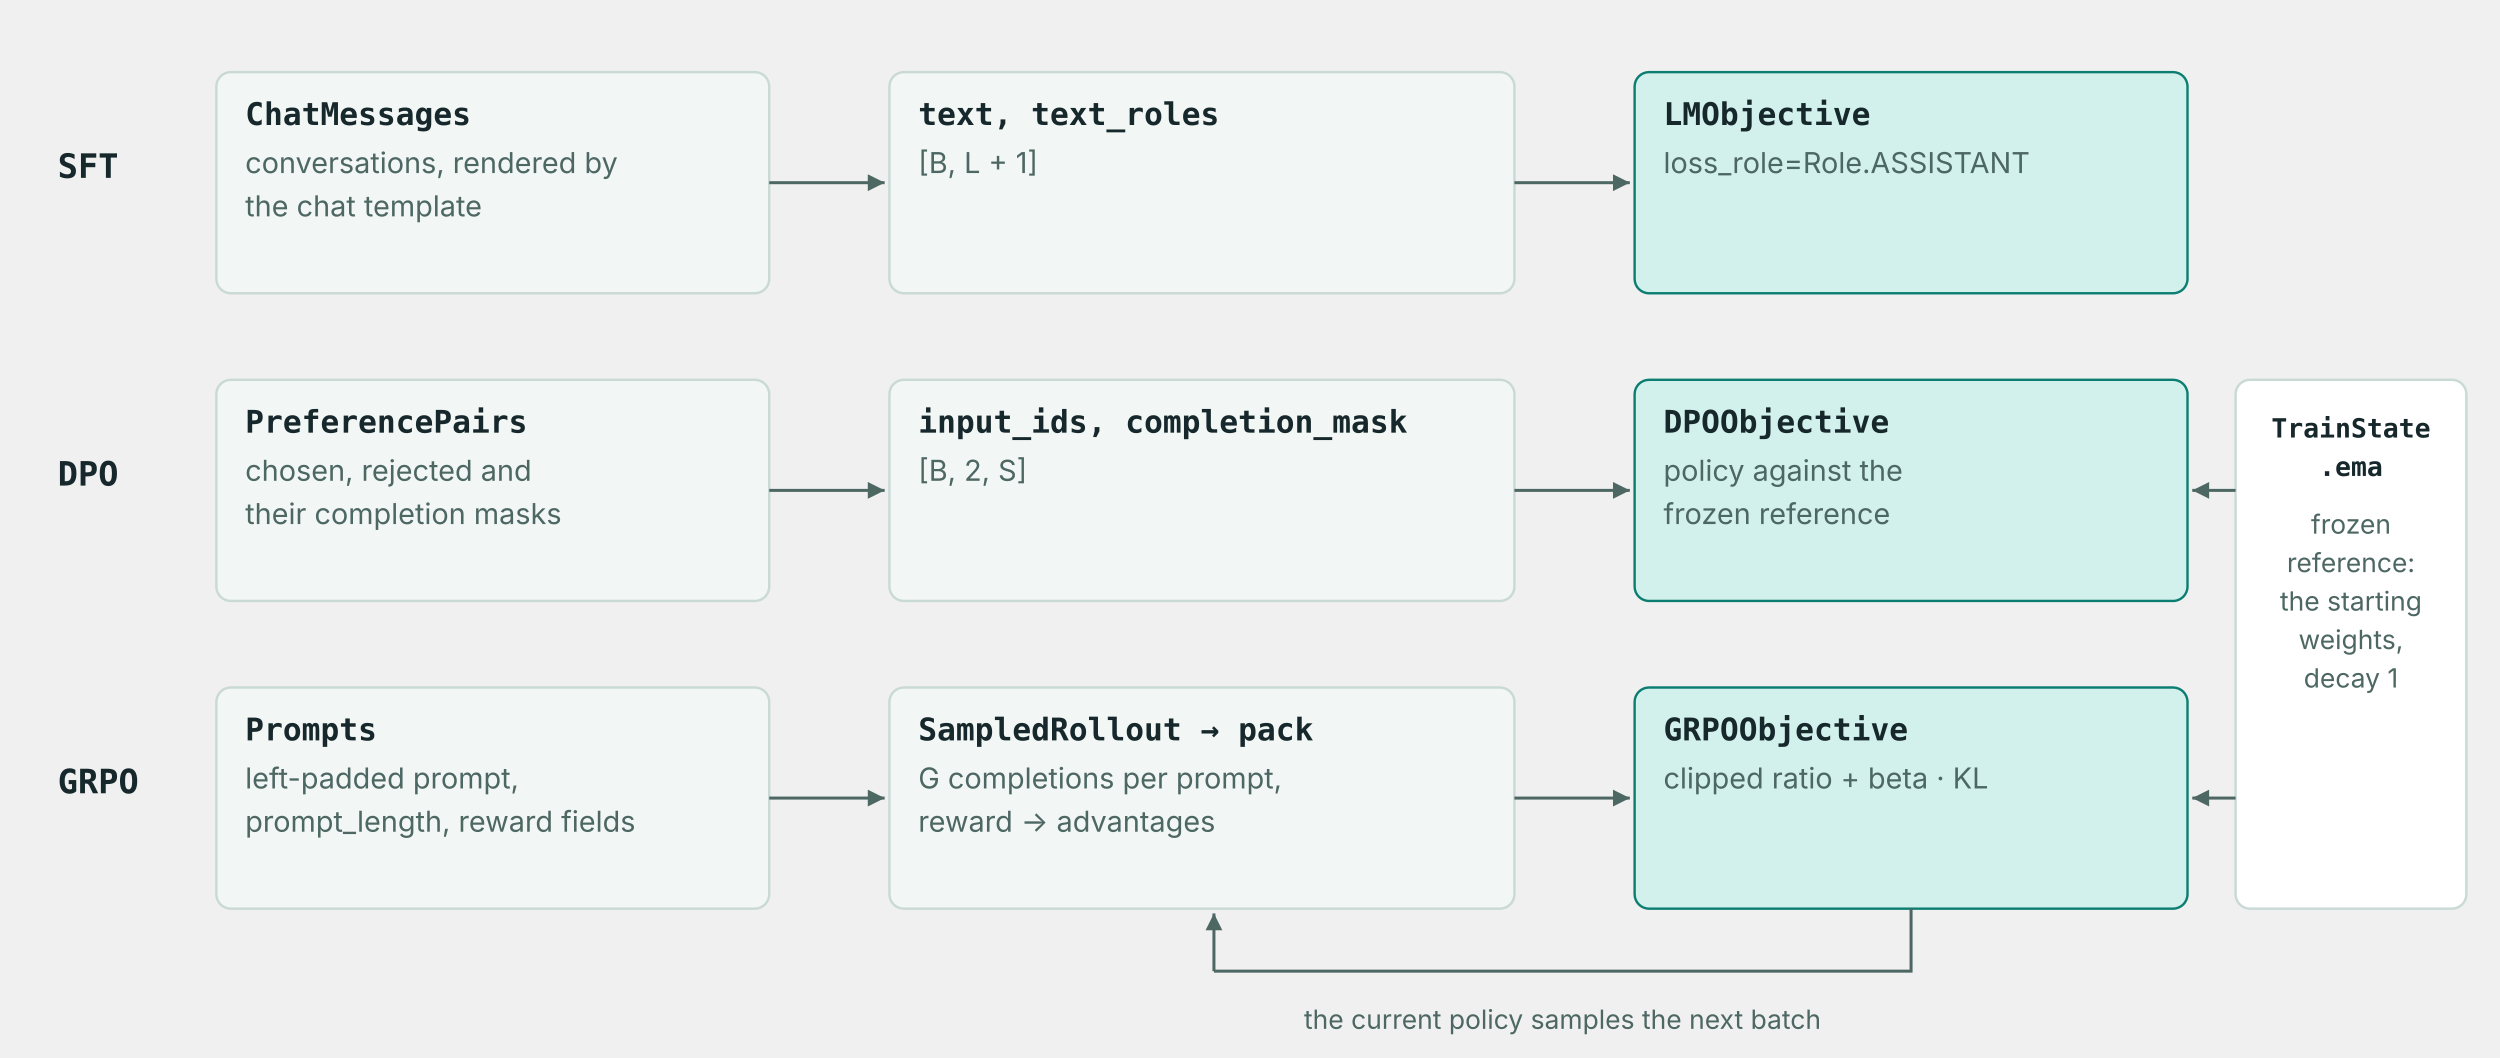
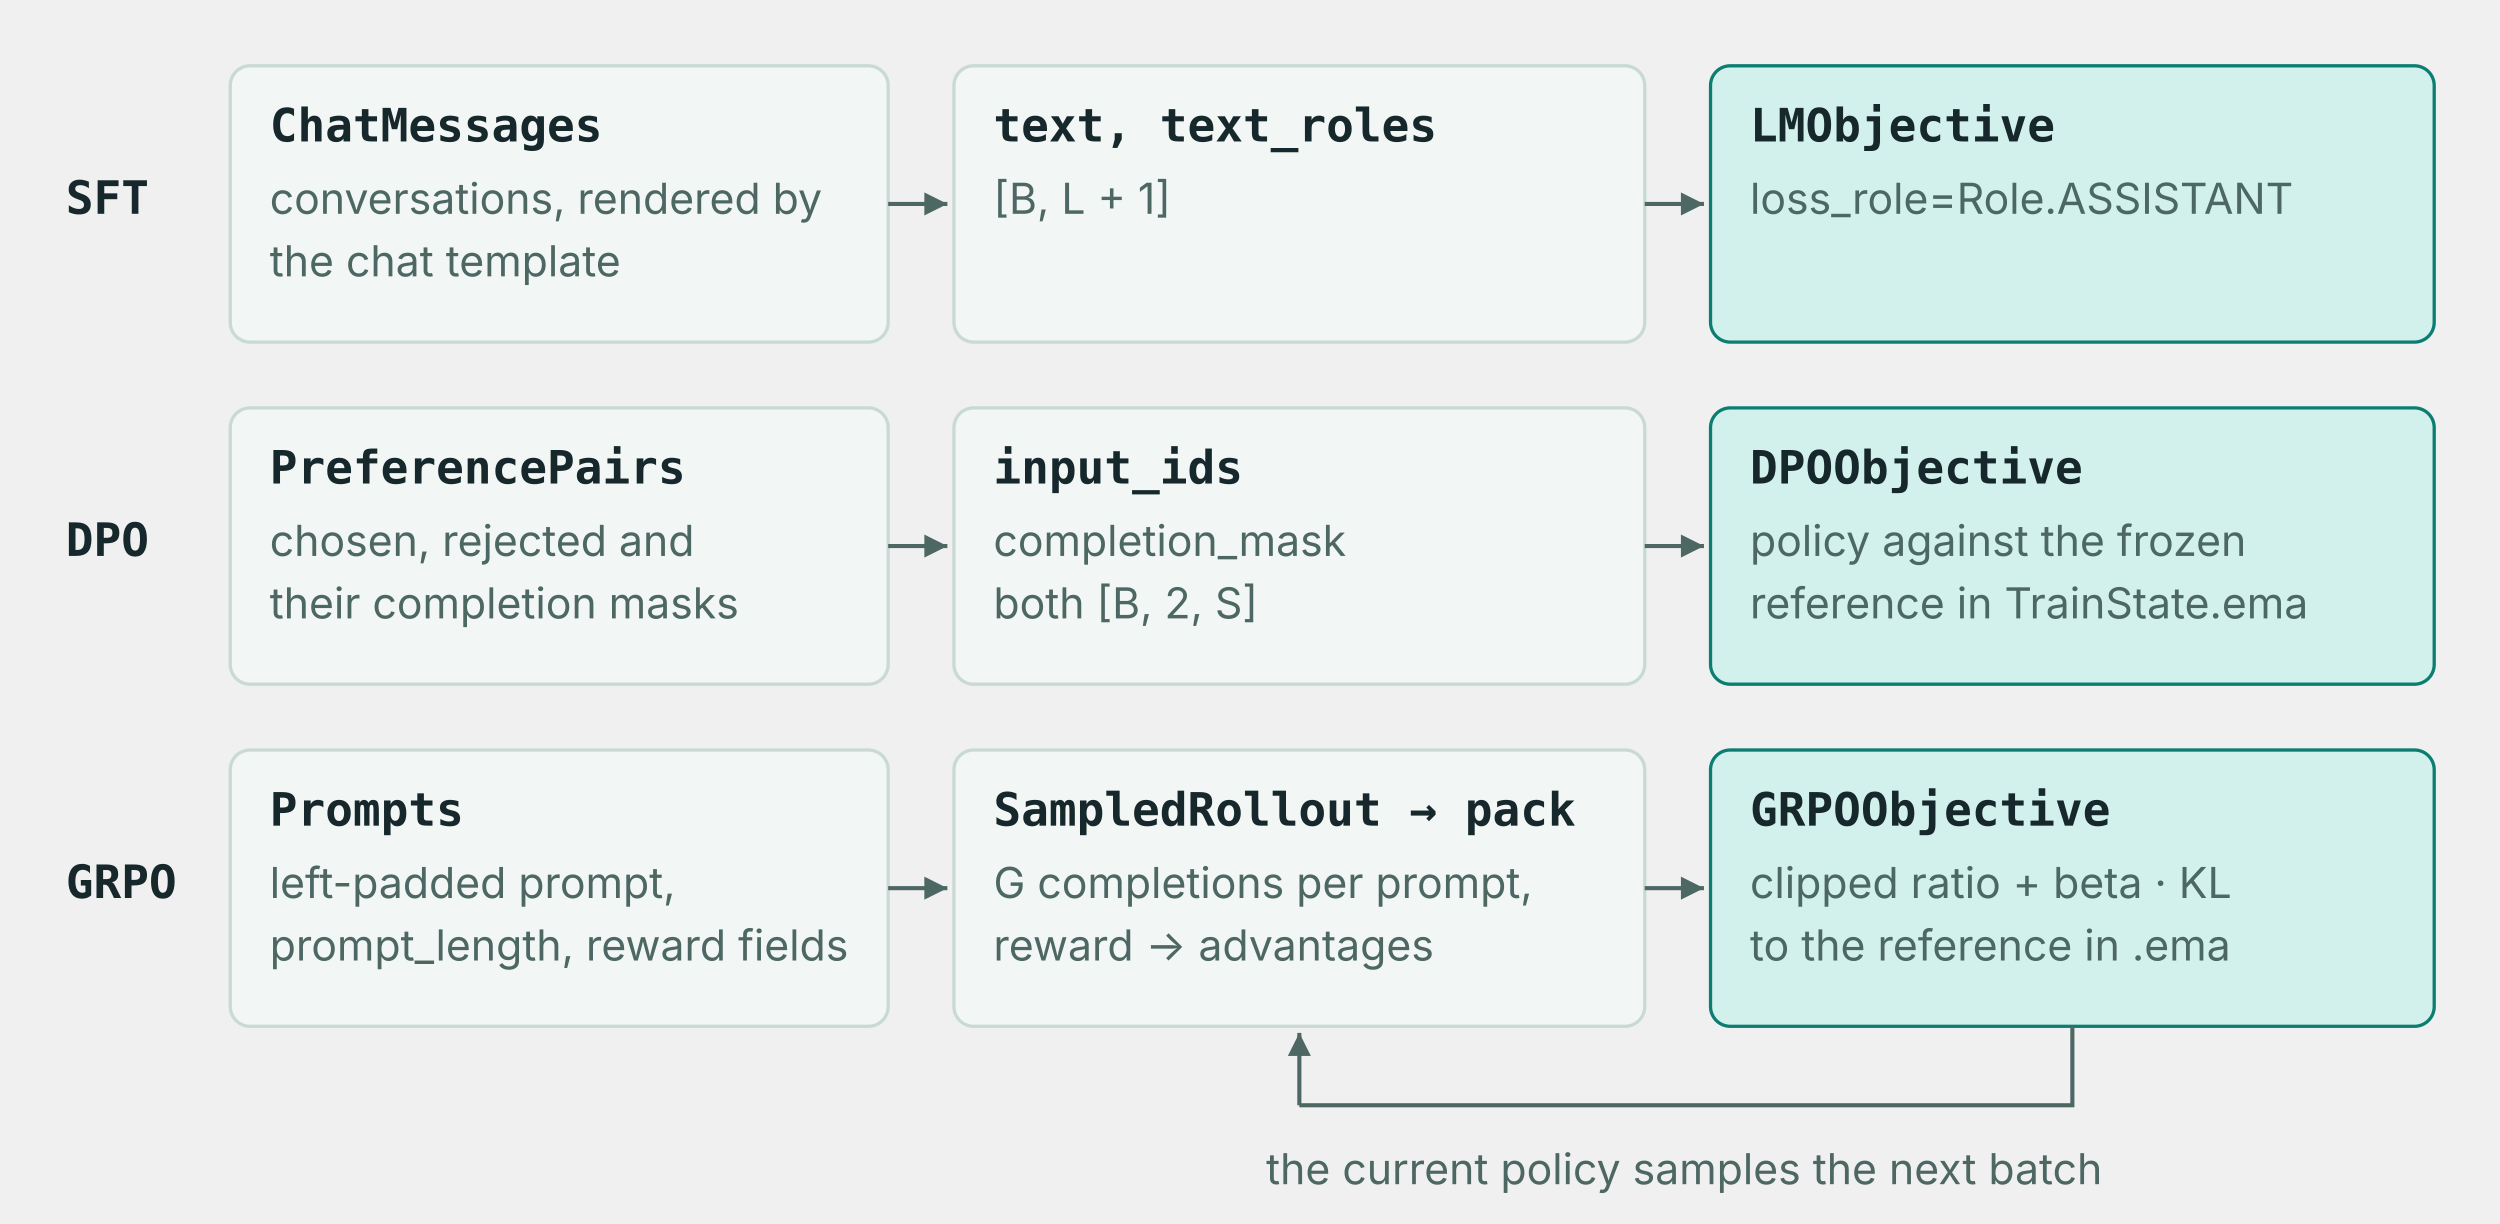
- <svg xmlns="http://www.w3.org/2000/svg" viewBox="0 0 1040 440" width="1040" height="440" role="img">
-   <text x="24" y="74" font-family="'Geist Mono', 'JetBrains Mono', ui-monospace, Menlo, Consolas, monospace" font-size="14" font-weight="600" fill="#16282b" text-anchor="start">SFT</text>
-   <rect x="90" y="30" width="230" height="92" rx="6" fill="#f2f6f5" stroke="#c9d9d5" stroke-width="1" />
-   <text x="102" y="52" font-family="'Geist Mono', 'JetBrains Mono', ui-monospace, Menlo, Consolas, monospace" font-size="13" font-weight="600" fill="#16282b" text-anchor="start">ChatMessages</text>
-   <text x="102" y="72" font-family="Geist, Inter, -apple-system, 'Segoe UI', Helvetica, Arial, sans-serif" font-size="12" font-weight="400" fill="#4d6763" text-anchor="start">conversations, rendered by</text>
-   <text x="102" y="90" font-family="Geist, Inter, -apple-system, 'Segoe UI', Helvetica, Arial, sans-serif" font-size="12" font-weight="400" fill="#4d6763" text-anchor="start">the chat template</text>
-   <rect x="370" y="30" width="260" height="92" rx="6" fill="#f2f6f5" stroke="#c9d9d5" stroke-width="1" />
-   <text x="382" y="52" font-family="'Geist Mono', 'JetBrains Mono', ui-monospace, Menlo, Consolas, monospace" font-size="13" font-weight="600" fill="#16282b" text-anchor="start">text, text_roles</text>
-   <text x="382" y="72" font-family="Geist, Inter, -apple-system, 'Segoe UI', Helvetica, Arial, sans-serif" font-size="12" font-weight="400" fill="#4d6763" text-anchor="start">[B, L + 1]</text>
-   <rect x="680" y="30" width="230" height="92" rx="6" fill="#d3f1ec" stroke="#0b7d71" stroke-width="1" />
-   <text x="692" y="52" font-family="'Geist Mono', 'JetBrains Mono', ui-monospace, Menlo, Consolas, monospace" font-size="13" font-weight="600" fill="#16282b" text-anchor="start">LMObjective</text>
-   <text x="692" y="72" font-family="Geist, Inter, -apple-system, 'Segoe UI', Helvetica, Arial, sans-serif" font-size="12" font-weight="400" fill="#4d6763" text-anchor="start">loss_role=Role.ASSISTANT</text>
-   <line x1="320" y1="76" x2="368" y2="76" stroke="#4d6763" stroke-width="1.25" />
-   <path d="M368.0,76.0 L361.0,79.5 L361.0,72.5 z" fill="#4d6763" />
-   <line x1="630" y1="76" x2="678" y2="76" stroke="#4d6763" stroke-width="1.25" />
-   <path d="M678.0,76.0 L671.0,79.5 L671.0,72.5 z" fill="#4d6763" />
-   <text x="24" y="202" font-family="'Geist Mono', 'JetBrains Mono', ui-monospace, Menlo, Consolas, monospace" font-size="14" font-weight="600" fill="#16282b" text-anchor="start">DPO</text>
-   <rect x="90" y="158" width="230" height="92" rx="6" fill="#f2f6f5" stroke="#c9d9d5" stroke-width="1" />
-   <text x="102" y="180" font-family="'Geist Mono', 'JetBrains Mono', ui-monospace, Menlo, Consolas, monospace" font-size="13" font-weight="600" fill="#16282b" text-anchor="start">PreferencePairs</text>
-   <text x="102" y="200" font-family="Geist, Inter, -apple-system, 'Segoe UI', Helvetica, Arial, sans-serif" font-size="12" font-weight="400" fill="#4d6763" text-anchor="start">chosen, rejected and</text>
-   <text x="102" y="218" font-family="Geist, Inter, -apple-system, 'Segoe UI', Helvetica, Arial, sans-serif" font-size="12" font-weight="400" fill="#4d6763" text-anchor="start">their completion masks</text>
-   <rect x="370" y="158" width="260" height="92" rx="6" fill="#f2f6f5" stroke="#c9d9d5" stroke-width="1" />
-   <text x="382" y="180" font-family="'Geist Mono', 'JetBrains Mono', ui-monospace, Menlo, Consolas, monospace" font-size="13" font-weight="600" fill="#16282b" text-anchor="start">input_ids, completion_mask</text>
-   <text x="382" y="200" font-family="Geist, Inter, -apple-system, 'Segoe UI', Helvetica, Arial, sans-serif" font-size="12" font-weight="400" fill="#4d6763" text-anchor="start">[B, 2, S]</text>
-   <rect x="680" y="158" width="230" height="92" rx="6" fill="#d3f1ec" stroke="#0b7d71" stroke-width="1" />
-   <text x="692" y="180" font-family="'Geist Mono', 'JetBrains Mono', ui-monospace, Menlo, Consolas, monospace" font-size="13" font-weight="600" fill="#16282b" text-anchor="start">DPOObjective</text>
-   <text x="692" y="200" font-family="Geist, Inter, -apple-system, 'Segoe UI', Helvetica, Arial, sans-serif" font-size="12" font-weight="400" fill="#4d6763" text-anchor="start">policy against the</text>
-   <text x="692" y="218" font-family="Geist, Inter, -apple-system, 'Segoe UI', Helvetica, Arial, sans-serif" font-size="12" font-weight="400" fill="#4d6763" text-anchor="start">frozen reference</text>
-   <line x1="320" y1="204" x2="368" y2="204" stroke="#4d6763" stroke-width="1.25" />
-   <path d="M368.0,204.0 L361.0,207.5 L361.0,200.5 z" fill="#4d6763" />
-   <line x1="630" y1="204" x2="678" y2="204" stroke="#4d6763" stroke-width="1.25" />
-   <path d="M678.0,204.0 L671.0,207.5 L671.0,200.5 z" fill="#4d6763" />
-   <text x="24" y="330" font-family="'Geist Mono', 'JetBrains Mono', ui-monospace, Menlo, Consolas, monospace" font-size="14" font-weight="600" fill="#16282b" text-anchor="start">GRPO</text>
-   <rect x="90" y="286" width="230" height="92" rx="6" fill="#f2f6f5" stroke="#c9d9d5" stroke-width="1" />
-   <text x="102" y="308" font-family="'Geist Mono', 'JetBrains Mono', ui-monospace, Menlo, Consolas, monospace" font-size="13" font-weight="600" fill="#16282b" text-anchor="start">Prompts</text>
-   <text x="102" y="328" font-family="Geist, Inter, -apple-system, 'Segoe UI', Helvetica, Arial, sans-serif" font-size="12" font-weight="400" fill="#4d6763" text-anchor="start">left-padded prompt,</text>
-   <text x="102" y="346" font-family="Geist, Inter, -apple-system, 'Segoe UI', Helvetica, Arial, sans-serif" font-size="12" font-weight="400" fill="#4d6763" text-anchor="start">prompt_length, reward fields</text>
-   <rect x="370" y="286" width="260" height="92" rx="6" fill="#f2f6f5" stroke="#c9d9d5" stroke-width="1" />
-   <text x="382" y="308" font-family="'Geist Mono', 'JetBrains Mono', ui-monospace, Menlo, Consolas, monospace" font-size="13" font-weight="600" fill="#16282b" text-anchor="start">SampledRollout → pack</text>
-   <text x="382" y="328" font-family="Geist, Inter, -apple-system, 'Segoe UI', Helvetica, Arial, sans-serif" font-size="12" font-weight="400" fill="#4d6763" text-anchor="start">G completions per prompt,</text>
-   <text x="382" y="346" font-family="Geist, Inter, -apple-system, 'Segoe UI', Helvetica, Arial, sans-serif" font-size="12" font-weight="400" fill="#4d6763" text-anchor="start">reward → advantages</text>
-   <rect x="680" y="286" width="230" height="92" rx="6" fill="#d3f1ec" stroke="#0b7d71" stroke-width="1" />
-   <text x="692" y="308" font-family="'Geist Mono', 'JetBrains Mono', ui-monospace, Menlo, Consolas, monospace" font-size="13" font-weight="600" fill="#16282b" text-anchor="start">GRPOObjective</text>
-   <text x="692" y="328" font-family="Geist, Inter, -apple-system, 'Segoe UI', Helvetica, Arial, sans-serif" font-size="12" font-weight="400" fill="#4d6763" text-anchor="start">clipped ratio + beta · KL</text>
-   <line x1="320" y1="332" x2="368" y2="332" stroke="#4d6763" stroke-width="1.25" />
-   <path d="M368.0,332.0 L361.0,335.5 L361.0,328.5 z" fill="#4d6763" />
-   <line x1="630" y1="332" x2="678" y2="332" stroke="#4d6763" stroke-width="1.25" />
-   <path d="M678.0,332.0 L671.0,335.5 L671.0,328.5 z" fill="#4d6763" />
-   <rect x="930" y="158" width="96" height="220" rx="6" fill="#ffffff" stroke="#c9d9d5" stroke-width="1" />
-   <text x="978" y="182" font-family="'Geist Mono', 'JetBrains Mono', ui-monospace, Menlo, Consolas, monospace" font-size="11" font-weight="600" fill="#16282b" text-anchor="middle">TrainState</text>
-   <text x="978" y="198" font-family="'Geist Mono', 'JetBrains Mono', ui-monospace, Menlo, Consolas, monospace" font-size="11" font-weight="600" fill="#16282b" text-anchor="middle">.ema</text>
-   <text x="978" y="222" font-family="Geist, Inter, -apple-system, 'Segoe UI', Helvetica, Arial, sans-serif" font-size="11" font-weight="400" fill="#4d6763" text-anchor="middle">frozen</text>
-   <text x="978" y="238" font-family="Geist, Inter, -apple-system, 'Segoe UI', Helvetica, Arial, sans-serif" font-size="11" font-weight="400" fill="#4d6763" text-anchor="middle">reference:</text>
-   <text x="978" y="254" font-family="Geist, Inter, -apple-system, 'Segoe UI', Helvetica, Arial, sans-serif" font-size="11" font-weight="400" fill="#4d6763" text-anchor="middle">the starting</text>
-   <text x="978" y="270" font-family="Geist, Inter, -apple-system, 'Segoe UI', Helvetica, Arial, sans-serif" font-size="11" font-weight="400" fill="#4d6763" text-anchor="middle">weights,</text>
-   <text x="978" y="286" font-family="Geist, Inter, -apple-system, 'Segoe UI', Helvetica, Arial, sans-serif" font-size="11" font-weight="400" fill="#4d6763" text-anchor="middle">decay 1</text>
-   <line x1="930" y1="204" x2="912" y2="204" stroke="#4d6763" stroke-width="1.25" />
-   <path d="M912.0,204.0 L919.0,200.5 L919.0,207.5 z" fill="#4d6763" />
-   <line x1="930" y1="332" x2="912" y2="332" stroke="#4d6763" stroke-width="1.25" />
-   <path d="M912.0,332.0 L919.0,328.5 L919.0,335.5 z" fill="#4d6763" />
-   <polyline points="795.0,378.0 795.0,404.0 505.0,404.0" fill="none" stroke="#4d6763" stroke-width="1.25" />
-   <line x1="505" y1="404" x2="505" y2="380" stroke="#4d6763" stroke-width="1.25" />
-   <path d="M505.0,380.0 L508.5,387.0 L501.5,387.0 z" fill="#4d6763" />
-   <text x="650" y="428" font-family="Geist, Inter, -apple-system, 'Segoe UI', Helvetica, Arial, sans-serif" font-size="11" font-weight="400" fill="#4d6763" text-anchor="middle">the current policy samples the next batch</text>
+ <svg xmlns="http://www.w3.org/2000/svg" viewBox="0 0 760 372" width="760" height="372" role="img">
+   <text x="20" y="65" font-family="'Geist Mono', 'JetBrains Mono', ui-monospace, Menlo, Consolas, monospace" font-size="14" font-weight="600" fill="#16282b" text-anchor="start">SFT</text>
+   <rect x="70" y="20" width="200" height="84" rx="6" fill="#f2f6f5" stroke="#c9d9d5" stroke-width="1" />
+   <text x="82" y="43" font-family="'Geist Mono', 'JetBrains Mono', ui-monospace, Menlo, Consolas, monospace" font-size="14" font-weight="600" fill="#16282b" text-anchor="start">ChatMessages</text>
+   <text x="82" y="65" font-family="Geist, Inter, -apple-system, 'Segoe UI', Helvetica, Arial, sans-serif" font-size="13" font-weight="400" fill="#4d6763" text-anchor="start">conversations, rendered by</text>
+   <text x="82" y="84" font-family="Geist, Inter, -apple-system, 'Segoe UI', Helvetica, Arial, sans-serif" font-size="13" font-weight="400" fill="#4d6763" text-anchor="start">the chat template</text>
+   <rect x="290" y="20" width="210" height="84" rx="6" fill="#f2f6f5" stroke="#c9d9d5" stroke-width="1" />
+   <text x="302" y="43" font-family="'Geist Mono', 'JetBrains Mono', ui-monospace, Menlo, Consolas, monospace" font-size="14" font-weight="600" fill="#16282b" text-anchor="start">text, text_roles</text>
+   <text x="302" y="65" font-family="Geist, Inter, -apple-system, 'Segoe UI', Helvetica, Arial, sans-serif" font-size="13" font-weight="400" fill="#4d6763" text-anchor="start">[B, L + 1]</text>
+   <rect x="520" y="20" width="220" height="84" rx="6" fill="#d3f1ec" stroke="#0b7d71" stroke-width="1" />
+   <text x="532" y="43" font-family="'Geist Mono', 'JetBrains Mono', ui-monospace, Menlo, Consolas, monospace" font-size="14" font-weight="600" fill="#16282b" text-anchor="start">LMObjective</text>
+   <text x="532" y="65" font-family="Geist, Inter, -apple-system, 'Segoe UI', Helvetica, Arial, sans-serif" font-size="13" font-weight="400" fill="#4d6763" text-anchor="start">loss_role=Role.ASSISTANT</text>
+   <line x1="270" y1="62" x2="288" y2="62" stroke="#4d6763" stroke-width="1.25" />
+   <path d="M288.0,62.0 L281.0,65.5 L281.0,58.5 z" fill="#4d6763" />
+   <line x1="500" y1="62" x2="518" y2="62" stroke="#4d6763" stroke-width="1.25" />
+   <path d="M518.0,62.0 L511.0,65.5 L511.0,58.5 z" fill="#4d6763" />
+   <text x="20" y="169" font-family="'Geist Mono', 'JetBrains Mono', ui-monospace, Menlo, Consolas, monospace" font-size="14" font-weight="600" fill="#16282b" text-anchor="start">DPO</text>
+   <rect x="70" y="124" width="200" height="84" rx="6" fill="#f2f6f5" stroke="#c9d9d5" stroke-width="1" />
+   <text x="82" y="147" font-family="'Geist Mono', 'JetBrains Mono', ui-monospace, Menlo, Consolas, monospace" font-size="14" font-weight="600" fill="#16282b" text-anchor="start">PreferencePairs</text>
+   <text x="82" y="169" font-family="Geist, Inter, -apple-system, 'Segoe UI', Helvetica, Arial, sans-serif" font-size="13" font-weight="400" fill="#4d6763" text-anchor="start">chosen, rejected and</text>
+   <text x="82" y="188" font-family="Geist, Inter, -apple-system, 'Segoe UI', Helvetica, Arial, sans-serif" font-size="13" font-weight="400" fill="#4d6763" text-anchor="start">their completion masks</text>
+   <rect x="290" y="124" width="210" height="84" rx="6" fill="#f2f6f5" stroke="#c9d9d5" stroke-width="1" />
+   <text x="302" y="147" font-family="'Geist Mono', 'JetBrains Mono', ui-monospace, Menlo, Consolas, monospace" font-size="14" font-weight="600" fill="#16282b" text-anchor="start">input_ids</text>
+   <text x="302" y="169" font-family="Geist, Inter, -apple-system, 'Segoe UI', Helvetica, Arial, sans-serif" font-size="13" font-weight="400" fill="#4d6763" text-anchor="start">completion_mask</text>
+   <text x="302" y="188" font-family="Geist, Inter, -apple-system, 'Segoe UI', Helvetica, Arial, sans-serif" font-size="13" font-weight="400" fill="#4d6763" text-anchor="start">both [B, 2, S]</text>
+   <rect x="520" y="124" width="220" height="84" rx="6" fill="#d3f1ec" stroke="#0b7d71" stroke-width="1" />
+   <text x="532" y="147" font-family="'Geist Mono', 'JetBrains Mono', ui-monospace, Menlo, Consolas, monospace" font-size="14" font-weight="600" fill="#16282b" text-anchor="start">DPOObjective</text>
+   <text x="532" y="169" font-family="Geist, Inter, -apple-system, 'Segoe UI', Helvetica, Arial, sans-serif" font-size="13" font-weight="400" fill="#4d6763" text-anchor="start">policy against the frozen</text>
+   <text x="532" y="188" font-family="Geist, Inter, -apple-system, 'Segoe UI', Helvetica, Arial, sans-serif" font-size="13" font-weight="400" fill="#4d6763" text-anchor="start">reference in TrainState.ema</text>
+   <line x1="270" y1="166" x2="288" y2="166" stroke="#4d6763" stroke-width="1.25" />
+   <path d="M288.0,166.0 L281.0,169.5 L281.0,162.5 z" fill="#4d6763" />
+   <line x1="500" y1="166" x2="518" y2="166" stroke="#4d6763" stroke-width="1.25" />
+   <path d="M518.0,166.0 L511.0,169.5 L511.0,162.5 z" fill="#4d6763" />
+   <text x="20" y="273" font-family="'Geist Mono', 'JetBrains Mono', ui-monospace, Menlo, Consolas, monospace" font-size="14" font-weight="600" fill="#16282b" text-anchor="start">GRPO</text>
+   <rect x="70" y="228" width="200" height="84" rx="6" fill="#f2f6f5" stroke="#c9d9d5" stroke-width="1" />
+   <text x="82" y="251" font-family="'Geist Mono', 'JetBrains Mono', ui-monospace, Menlo, Consolas, monospace" font-size="14" font-weight="600" fill="#16282b" text-anchor="start">Prompts</text>
+   <text x="82" y="273" font-family="Geist, Inter, -apple-system, 'Segoe UI', Helvetica, Arial, sans-serif" font-size="13" font-weight="400" fill="#4d6763" text-anchor="start">left-padded prompt,</text>
+   <text x="82" y="292" font-family="Geist, Inter, -apple-system, 'Segoe UI', Helvetica, Arial, sans-serif" font-size="13" font-weight="400" fill="#4d6763" text-anchor="start">prompt_length, reward fields</text>
+   <rect x="290" y="228" width="210" height="84" rx="6" fill="#f2f6f5" stroke="#c9d9d5" stroke-width="1" />
+   <text x="302" y="251" font-family="'Geist Mono', 'JetBrains Mono', ui-monospace, Menlo, Consolas, monospace" font-size="14" font-weight="600" fill="#16282b" text-anchor="start">SampledRollout → pack</text>
+   <text x="302" y="273" font-family="Geist, Inter, -apple-system, 'Segoe UI', Helvetica, Arial, sans-serif" font-size="13" font-weight="400" fill="#4d6763" text-anchor="start">G completions per prompt,</text>
+   <text x="302" y="292" font-family="Geist, Inter, -apple-system, 'Segoe UI', Helvetica, Arial, sans-serif" font-size="13" font-weight="400" fill="#4d6763" text-anchor="start">reward → advantages</text>
+   <rect x="520" y="228" width="220" height="84" rx="6" fill="#d3f1ec" stroke="#0b7d71" stroke-width="1" />
+   <text x="532" y="251" font-family="'Geist Mono', 'JetBrains Mono', ui-monospace, Menlo, Consolas, monospace" font-size="14" font-weight="600" fill="#16282b" text-anchor="start">GRPOObjective</text>
+   <text x="532" y="273" font-family="Geist, Inter, -apple-system, 'Segoe UI', Helvetica, Arial, sans-serif" font-size="13" font-weight="400" fill="#4d6763" text-anchor="start">clipped ratio + beta · KL</text>
+   <text x="532" y="292" font-family="Geist, Inter, -apple-system, 'Segoe UI', Helvetica, Arial, sans-serif" font-size="13" font-weight="400" fill="#4d6763" text-anchor="start">to the reference in .ema</text>
+   <line x1="270" y1="270" x2="288" y2="270" stroke="#4d6763" stroke-width="1.25" />
+   <path d="M288.0,270.0 L281.0,273.5 L281.0,266.5 z" fill="#4d6763" />
+   <line x1="500" y1="270" x2="518" y2="270" stroke="#4d6763" stroke-width="1.25" />
+   <path d="M518.0,270.0 L511.0,273.5 L511.0,266.5 z" fill="#4d6763" />
+   <polyline points="630.0,312.0 630.0,336.0 395.0,336.0" fill="none" stroke="#4d6763" stroke-width="1.25" />
+   <line x1="395" y1="336" x2="395" y2="314" stroke="#4d6763" stroke-width="1.25" />
+   <path d="M395.0,314.0 L398.5,321.0 L391.5,321.0 z" fill="#4d6763" />
+   <text x="512" y="360" font-family="Geist, Inter, -apple-system, 'Segoe UI', Helvetica, Arial, sans-serif" font-size="13" font-weight="400" fill="#4d6763" text-anchor="middle">the current policy samples the next batch</text>
</svg>
